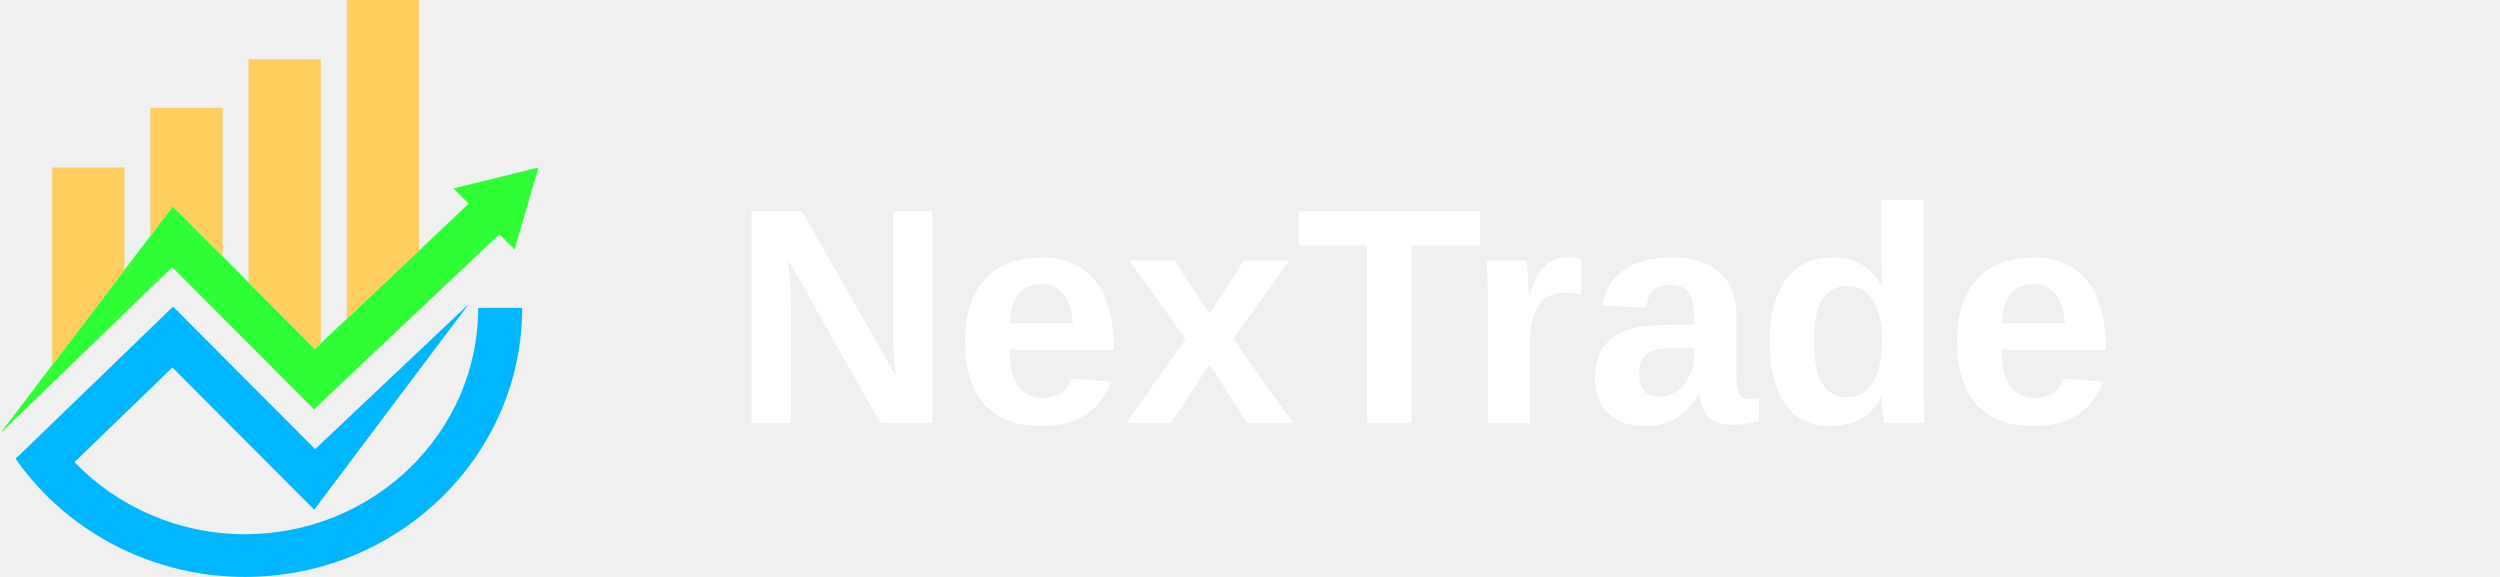
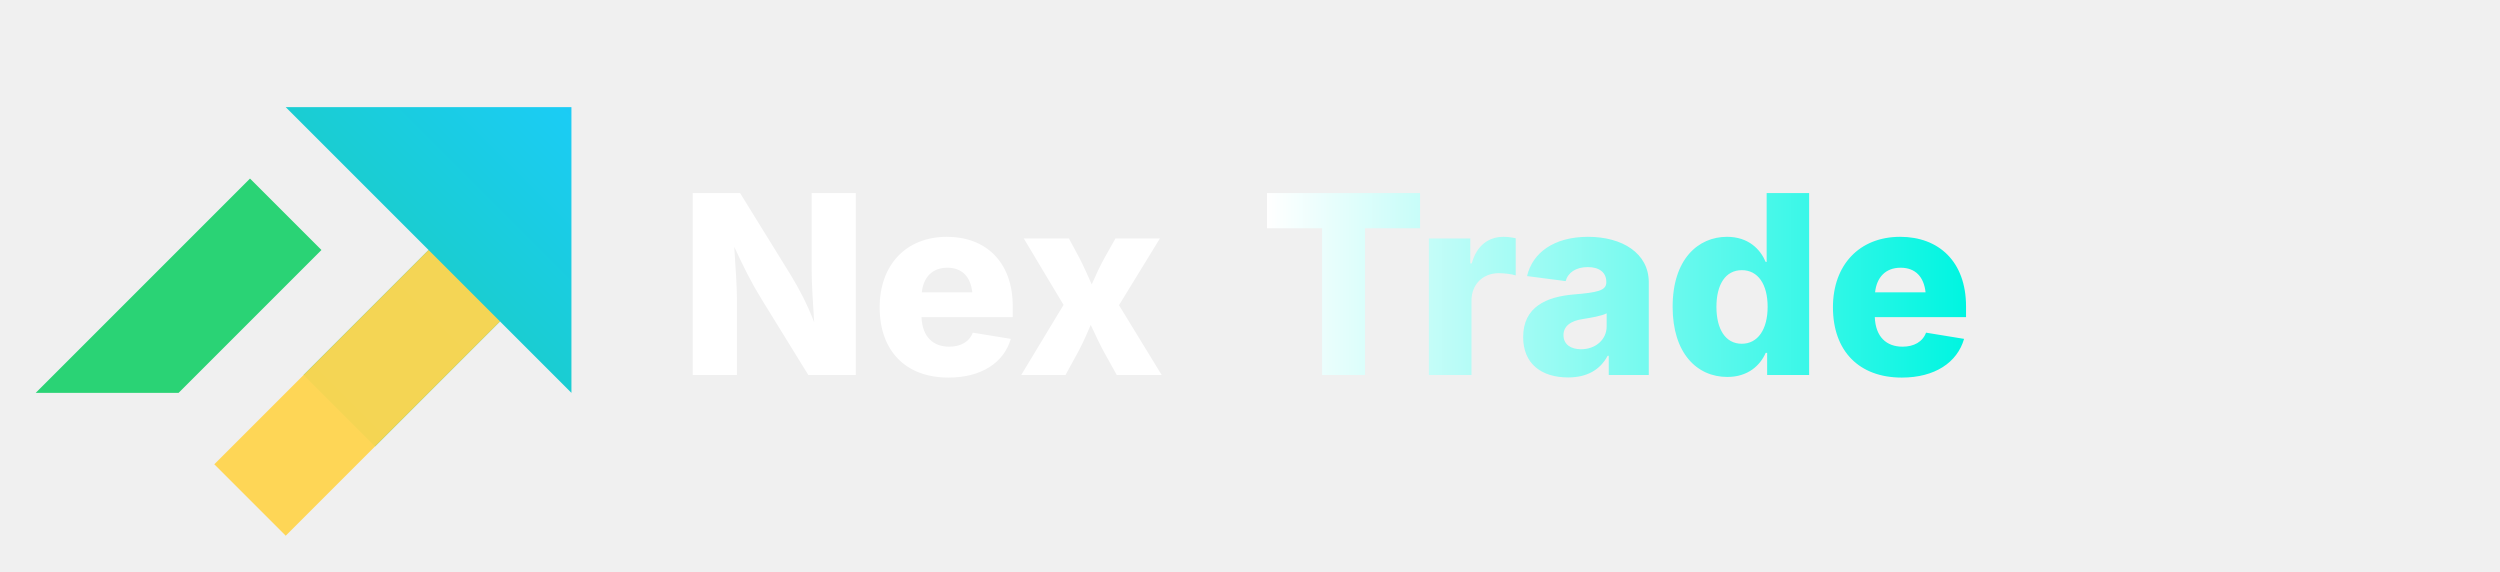
- <svg xmlns="http://www.w3.org/2000/svg" width="130" height="30" viewBox="0 0 130 30" fill="none">
-   <path d="M28 8.709L26.759 12.971L25.967 12.181L21.784 16.132L18.781 18.968L16.325 21.287L14.013 18.968L12.923 17.875L11.574 16.521L11.169 16.116L8.955 13.893L8.104 14.715L7.819 14.99L6.47 16.296L5.117 17.604L3.724 18.95L3.705 18.968L1.711 20.895L0 22.55L2.724 18.968L6.47 14.039L7.819 12.266L8.986 10.73L11.574 13.328L12.68 14.439L12.923 14.681L16.375 18.142L16.68 17.853L18.029 16.58L18.628 16.014L20.372 14.366L21.784 13.033L24.372 10.589L23.578 9.799L28 8.709Z" fill="#2DFF34" />
-   <path d="M6.47 8.709V14.039L2.724 18.968H2.713V8.709H6.47Z" fill="#FFCE5F" />
-   <path d="M27.154 16.014C27.154 23.726 20.692 30 12.745 30C8.69 30 4.918 28.346 2.252 25.599C1.726 25.059 1.244 24.477 0.811 23.856L2.467 22.256L5.13 19.686L5.871 18.968L6.47 18.39L7.819 17.085L8.117 16.797L8.821 16.116L8.934 16.003L8.936 16.005L8.999 15.945L11.574 18.528L12.693 19.652L16.386 23.357L18.639 21.227L20.385 19.58L21.032 18.968L21.784 18.258L24.383 15.802L16.338 26.502L11.18 21.33L8.966 19.108L8.117 19.928L5.13 22.816L3.874 24.031C6.119 26.37 9.311 27.779 12.745 27.779C19.429 27.779 24.866 22.502 24.866 16.014H27.154V16.014Z" fill="#00B7FF" />
-   <path d="M11.574 5.603V13.328L8.986 10.73L7.819 12.266V5.603H11.574Z" fill="#FFCE5F" />
-   <path d="M16.68 3.086V17.853L16.375 18.142L12.923 14.682V3.086H16.68Z" fill="#FFCE5F" />
-   <path d="M21.784 0V13.033L20.372 14.366L18.628 16.014L18.029 16.58V0H21.784Z" fill="#FFCE5F" />
-   <text x="38" y="22" font-family="Arial, sans-serif" font-size="16" font-weight="bold" fill="white">NexTrade</text>
+ <svg xmlns="http://www.w3.org/2000/svg" width="560" height="128" viewBox="0 0 560 128" fill="none">
+   <defs>
+     <linearGradient id="grad-up" x1="0" y1="128" x2="128" y2="0" gradientUnits="userSpaceOnUse">
+       <stop stop-color="#18D26E" />
+       <stop offset="1" stop-color="#1BCBFF" />
+     </linearGradient>
+     <linearGradient id="grad-trade" x1="0" y1="0" x2="1" y2="0">
+       <stop offset="0" stop-color="#FFFFFF" />
+       <stop offset="1" stop-color="#00F5E1" />
+     </linearGradient>
+   </defs>
+   <g transform="translate(8,16)">
+     <path d="M0 72 L48 24 L64 40 L32 72 Z" fill="#14CF67" opacity="0.9" />
+     <path d="M56 8 L120 8 L120 72 L104 56 L76 84 L60 68 L88 40 L72 24 Z" fill="url(#grad-up)" />
+     <path d="M40 88 L88 40 L104 56 L56 104 Z" fill="#FFD54F" opacity="0.95" />
+   </g>
+   <g font-family="Inter, system-ui, -apple-system, Segoe UI, Roboto, Arial, sans-serif" font-size="56" font-weight="800" letter-spacing="0.2">
+     <text x="152" y="84" fill="#FFFFFF">Nex</text>
+     <text x="282" y="84" fill="url(#grad-trade)">Trade</text>
+   </g>
</svg>
